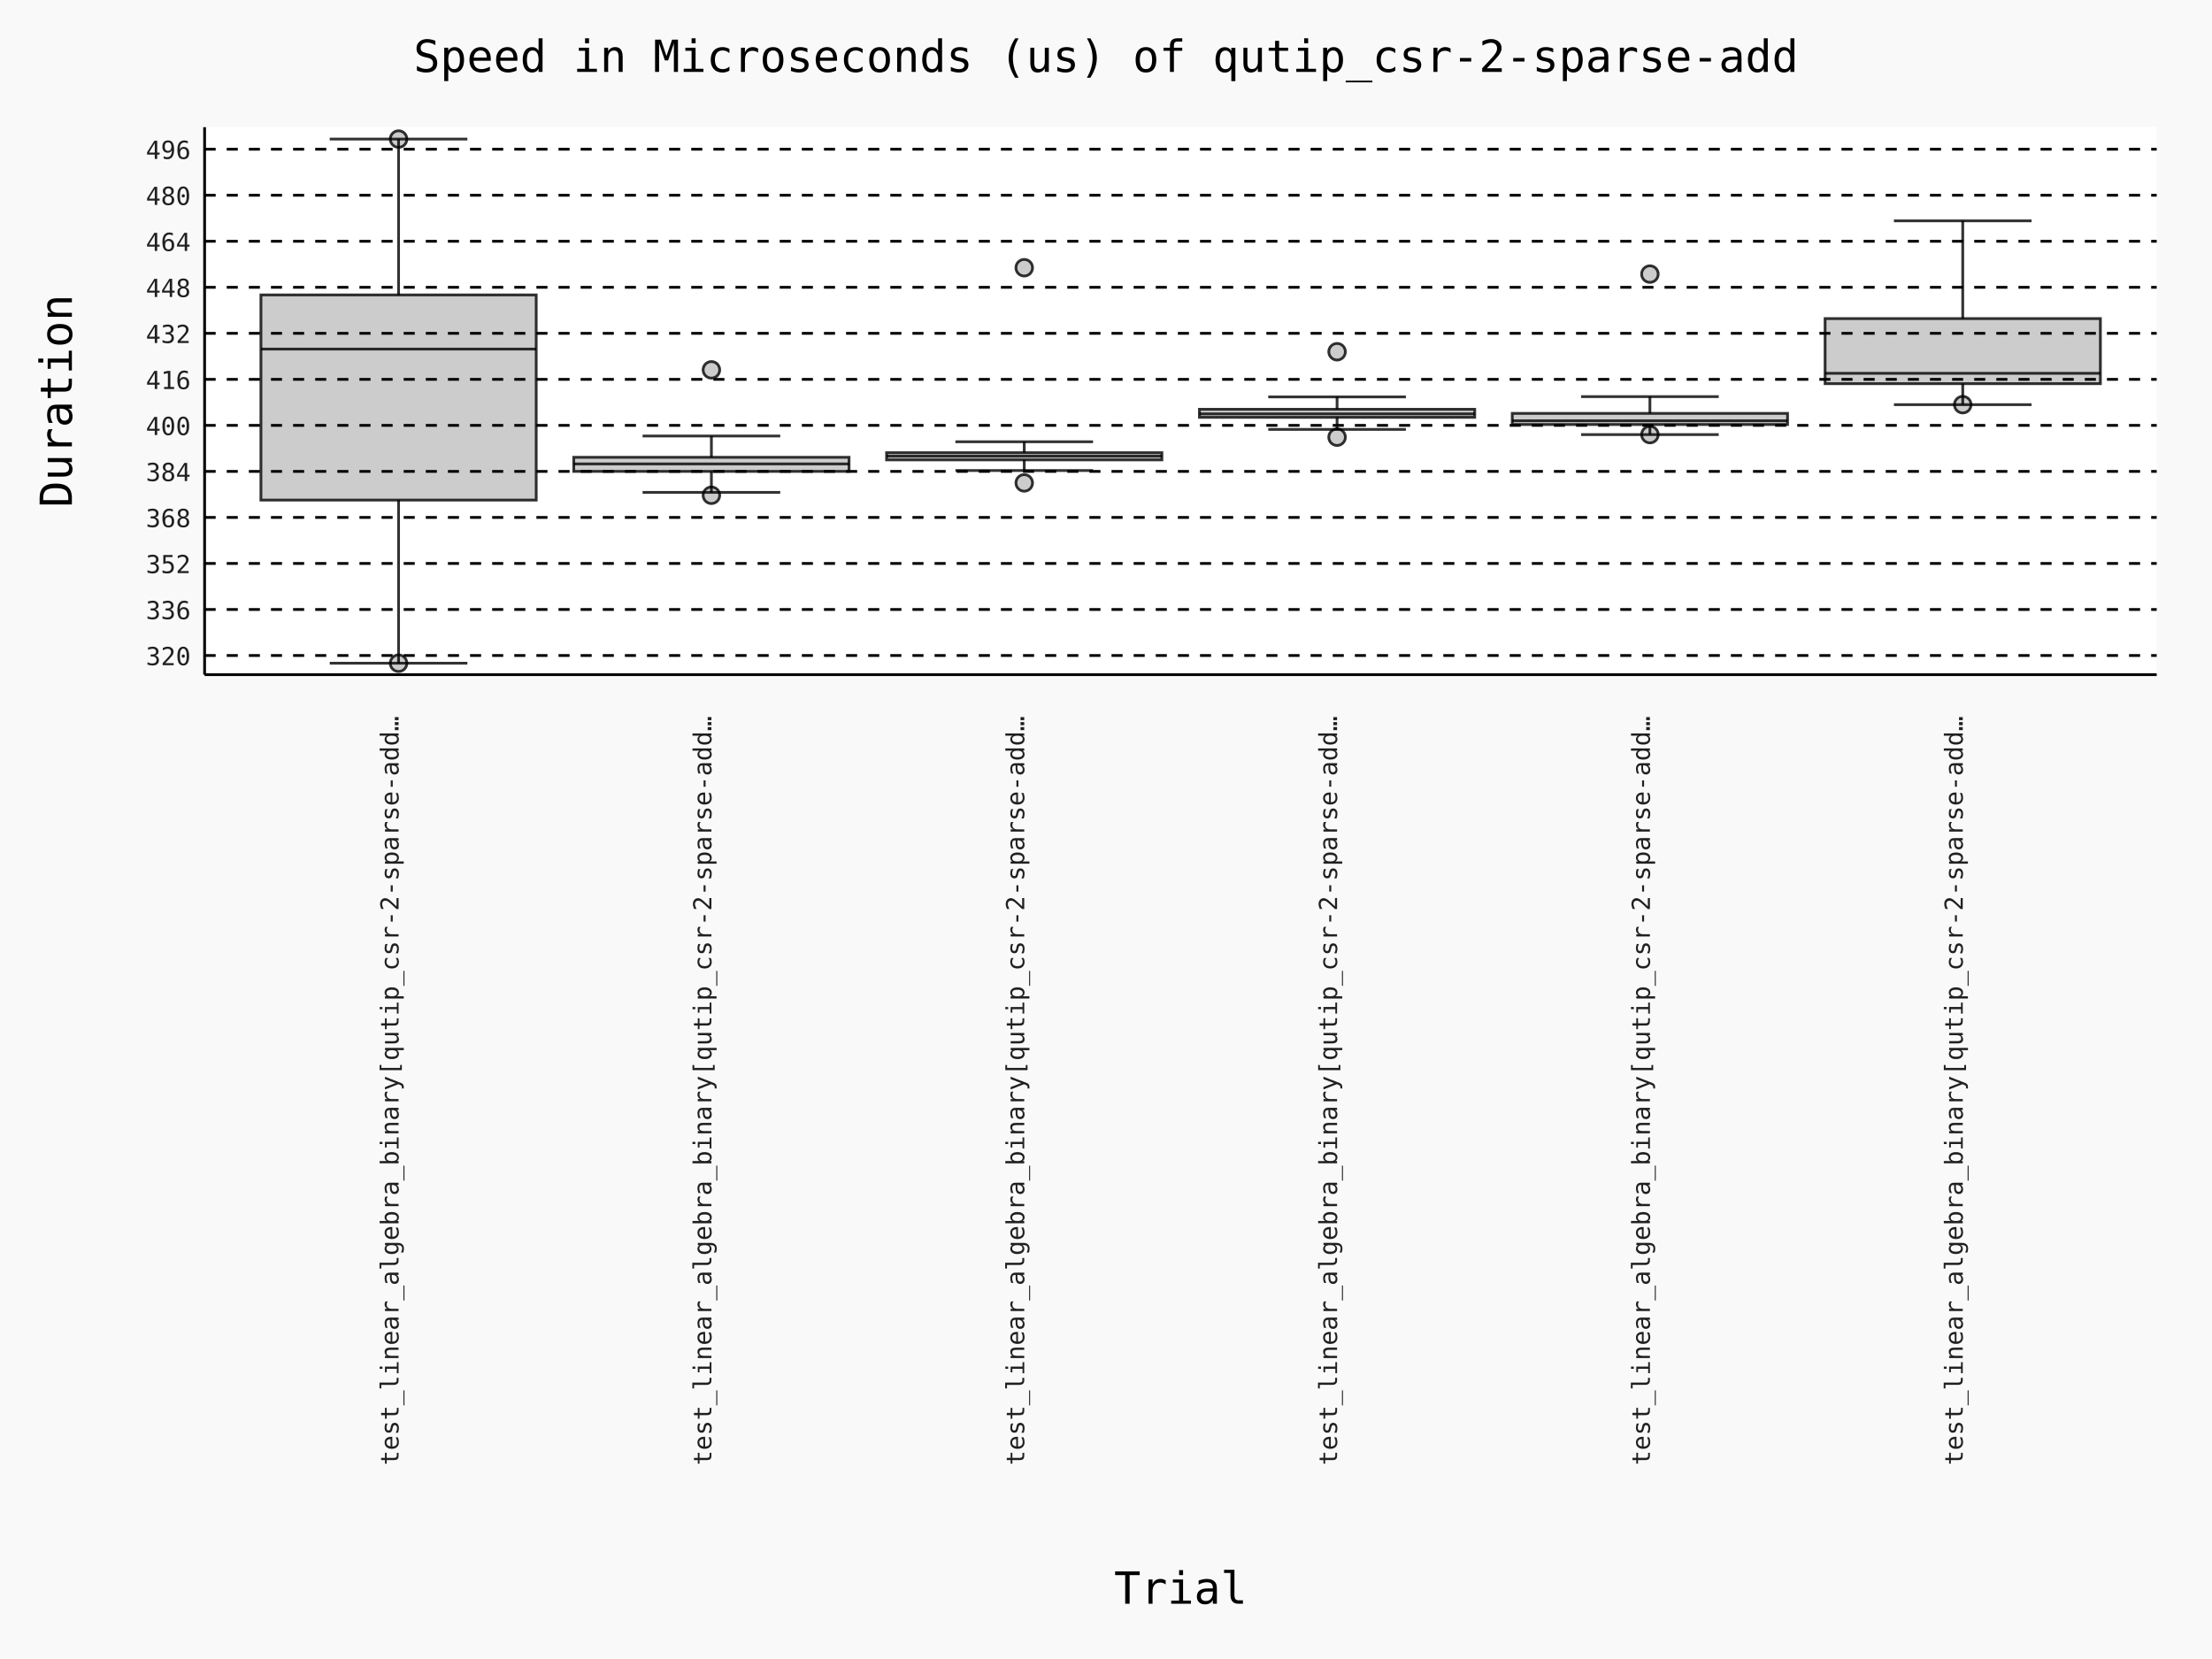
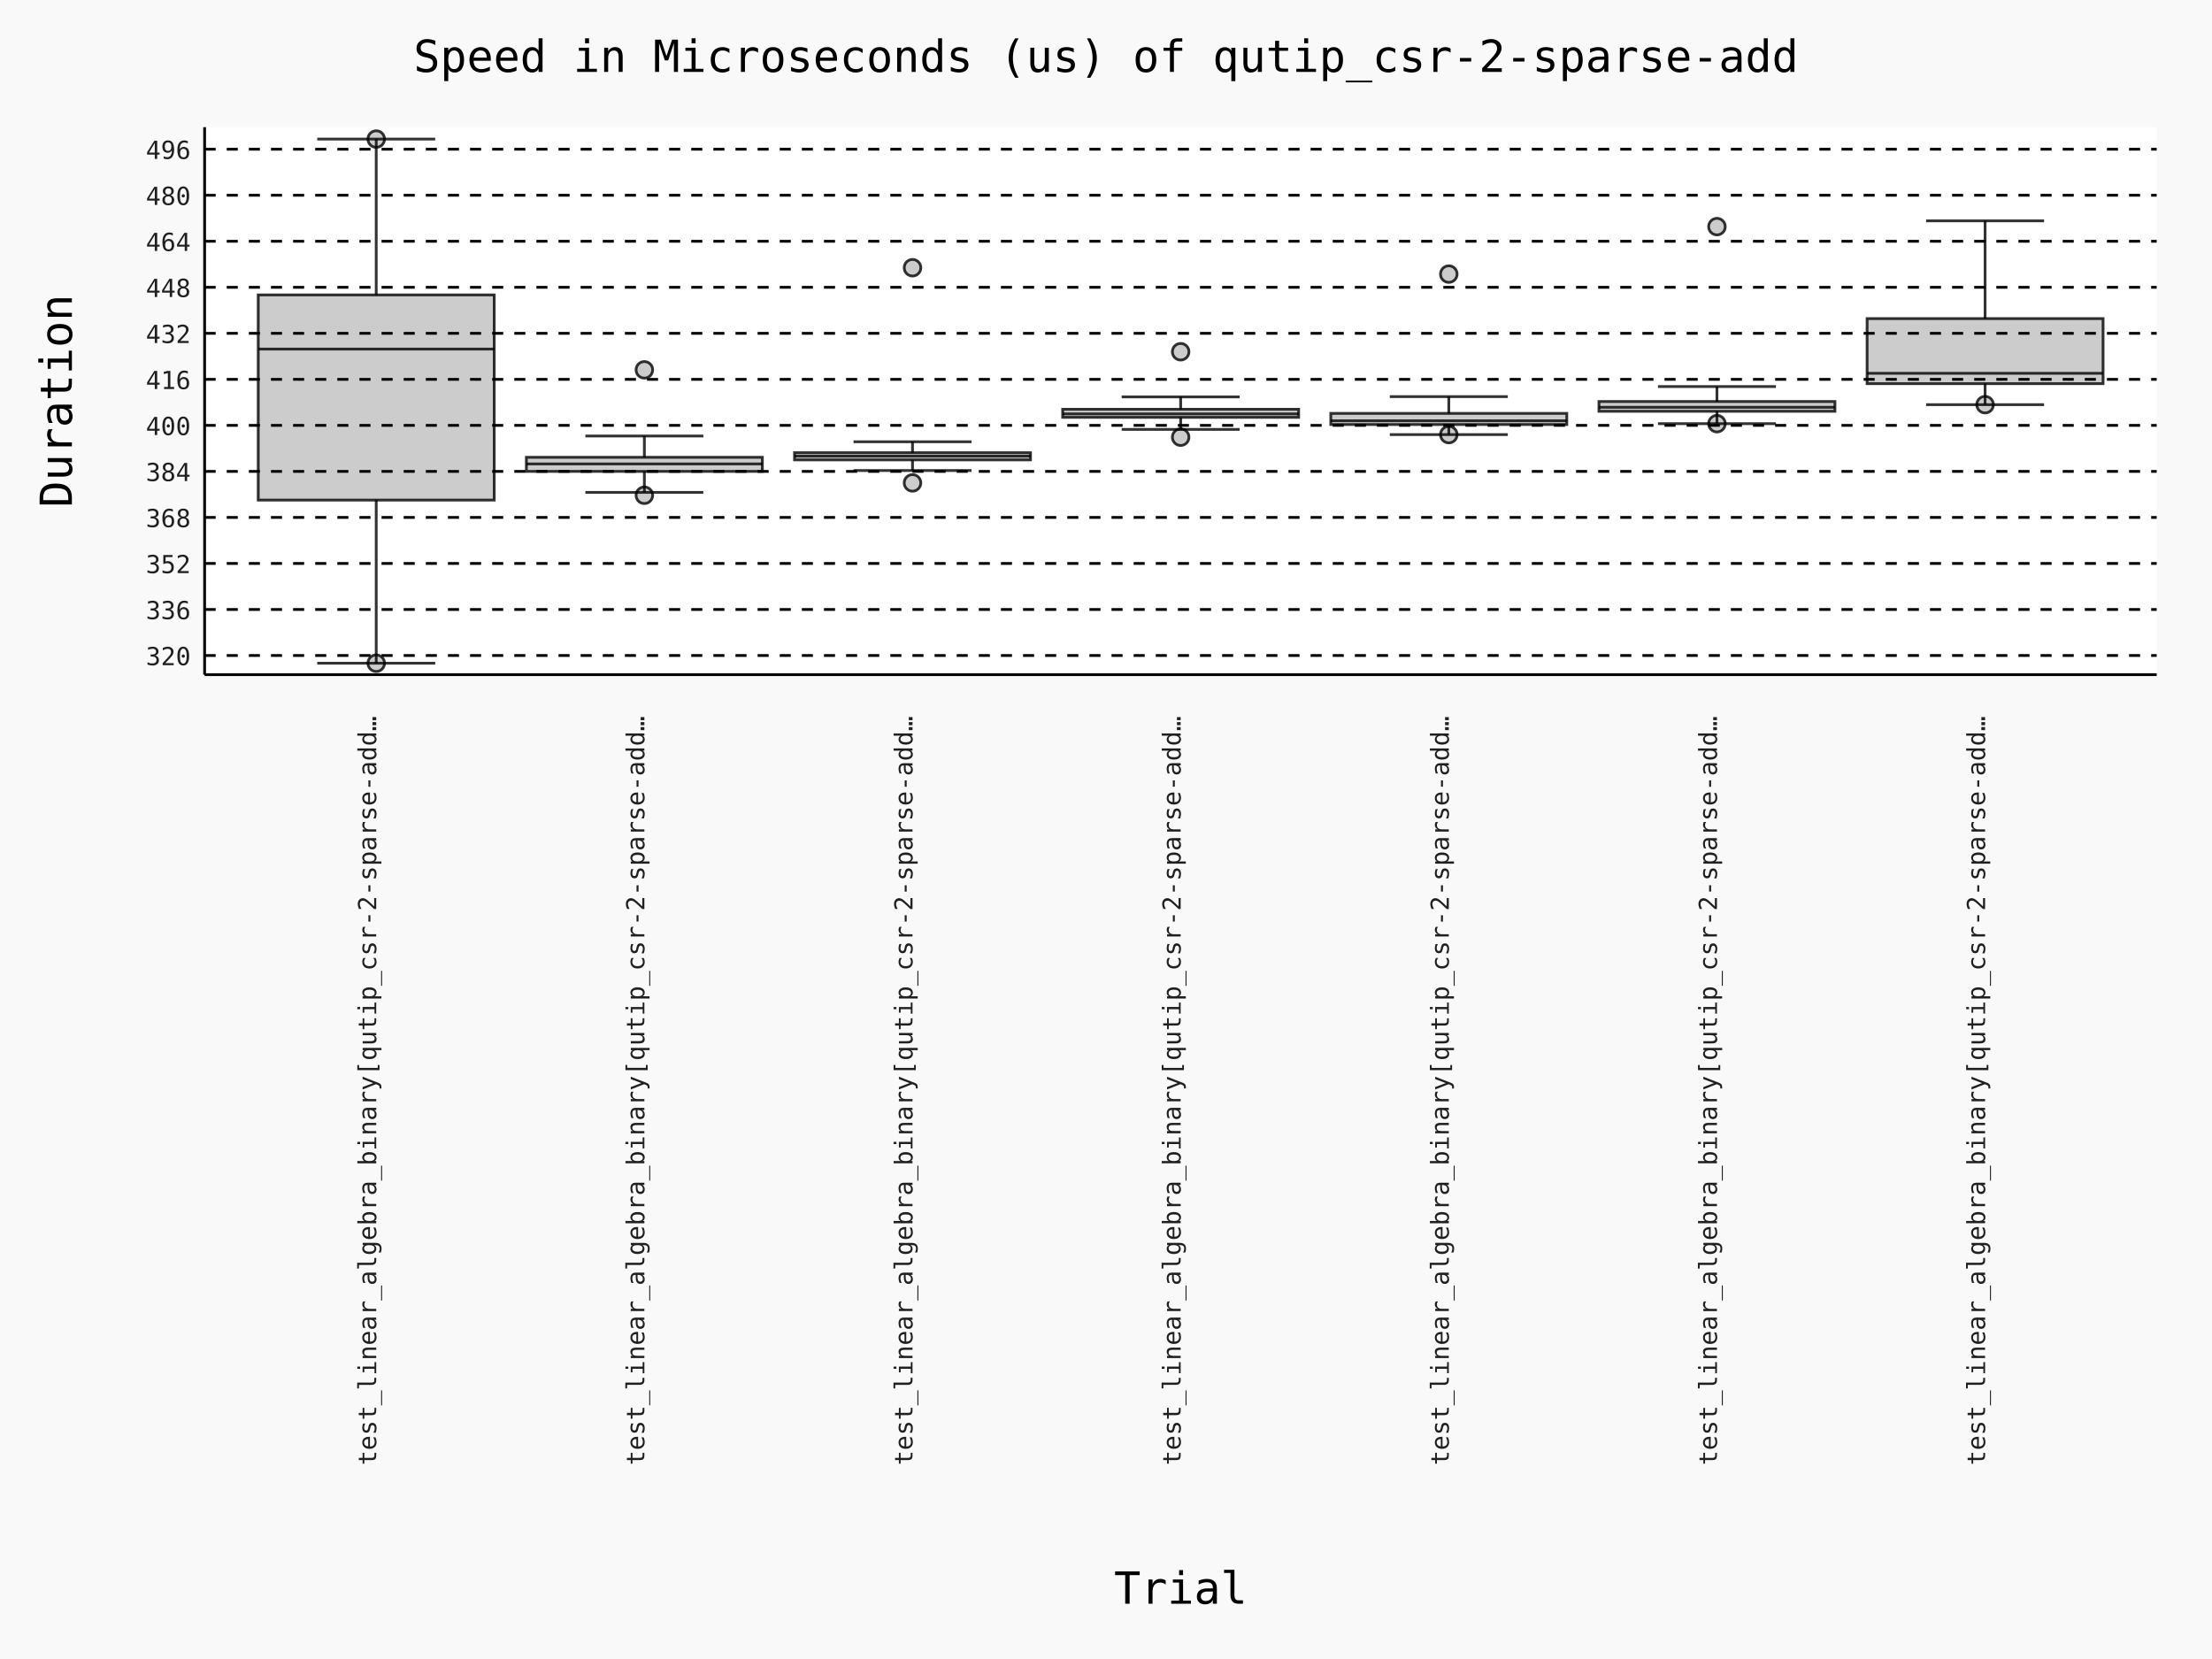
- <svg xmlns="http://www.w3.org/2000/svg" id="chart-00fe6250-9cb5-487b-a63d-91e475951031" class="pygal-chart" viewBox="0 0 800 600">
+ <svg xmlns="http://www.w3.org/2000/svg" id="chart-17a0ed9b-cd83-4615-99a0-59ae14c1810d" class="pygal-chart" viewBox="0 0 800 600">
  <defs>
-     <style type="text/css">#chart-00fe6250-9cb5-487b-a63d-91e475951031{-webkit-user-select:none;-webkit-font-smoothing:antialiased;font-family:Consolas,"Deja Vu Sans Mono","Bitstream Vera Sans Mono","Courier New",monospace}#chart-00fe6250-9cb5-487b-a63d-91e475951031 .title{font-family:Consolas,"Deja Vu Sans Mono","Bitstream Vera Sans Mono","Courier New",monospace;font-size:16px}#chart-00fe6250-9cb5-487b-a63d-91e475951031 .legends .legend text{font-family:Consolas,"Deja Vu Sans Mono","Bitstream Vera Sans Mono","Courier New",monospace;font-size:14px}#chart-00fe6250-9cb5-487b-a63d-91e475951031 .axis text{font-family:Consolas,"Deja Vu Sans Mono","Bitstream Vera Sans Mono","Courier New",monospace;font-size:10px}#chart-00fe6250-9cb5-487b-a63d-91e475951031 .axis text.major{font-family:Consolas,"Deja Vu Sans Mono","Bitstream Vera Sans Mono","Courier New",monospace;font-size:10px}#chart-00fe6250-9cb5-487b-a63d-91e475951031 .text-overlay text.value{font-family:Consolas,"Deja Vu Sans Mono","Bitstream Vera Sans Mono","Courier New",monospace;font-size:16px}#chart-00fe6250-9cb5-487b-a63d-91e475951031 .text-overlay text.label{font-family:Consolas,"Deja Vu Sans Mono","Bitstream Vera Sans Mono","Courier New",monospace;font-size:10px}#chart-00fe6250-9cb5-487b-a63d-91e475951031 .tooltip{font-family:Consolas,"Deja Vu Sans Mono","Bitstream Vera Sans Mono","Courier New",monospace;font-size:14px}#chart-00fe6250-9cb5-487b-a63d-91e475951031 text.no_data{font-family:Consolas,"Deja Vu Sans Mono","Bitstream Vera Sans Mono","Courier New",monospace;font-size:64px}
- #chart-00fe6250-9cb5-487b-a63d-91e475951031{background-color:rgba(249,249,249,1)}#chart-00fe6250-9cb5-487b-a63d-91e475951031 path,#chart-00fe6250-9cb5-487b-a63d-91e475951031 line,#chart-00fe6250-9cb5-487b-a63d-91e475951031 rect,#chart-00fe6250-9cb5-487b-a63d-91e475951031 circle{-webkit-transition:150ms;-moz-transition:150ms;transition:150ms}#chart-00fe6250-9cb5-487b-a63d-91e475951031 .graph &gt; .background{fill:rgba(249,249,249,1)}#chart-00fe6250-9cb5-487b-a63d-91e475951031 .plot &gt; .background{fill:rgba(255,255,255,1)}#chart-00fe6250-9cb5-487b-a63d-91e475951031 .graph{fill:rgba(0,0,0,.87)}#chart-00fe6250-9cb5-487b-a63d-91e475951031 text.no_data{fill:rgba(0,0,0,1)}#chart-00fe6250-9cb5-487b-a63d-91e475951031 .title{fill:rgba(0,0,0,1)}#chart-00fe6250-9cb5-487b-a63d-91e475951031 .legends .legend text{fill:rgba(0,0,0,.87)}#chart-00fe6250-9cb5-487b-a63d-91e475951031 .legends .legend:hover text{fill:rgba(0,0,0,1)}#chart-00fe6250-9cb5-487b-a63d-91e475951031 .axis .line{stroke:rgba(0,0,0,1)}#chart-00fe6250-9cb5-487b-a63d-91e475951031 .axis .guide.line{stroke:rgba(0,0,0,.54)}#chart-00fe6250-9cb5-487b-a63d-91e475951031 .axis .major.line{stroke:rgba(0,0,0,.87)}#chart-00fe6250-9cb5-487b-a63d-91e475951031 .axis text.major{fill:rgba(0,0,0,1)}#chart-00fe6250-9cb5-487b-a63d-91e475951031 .axis.y .guides:hover .guide.line,#chart-00fe6250-9cb5-487b-a63d-91e475951031 .line-graph .axis.x .guides:hover .guide.line,#chart-00fe6250-9cb5-487b-a63d-91e475951031 .stackedline-graph .axis.x .guides:hover .guide.line,#chart-00fe6250-9cb5-487b-a63d-91e475951031 .xy-graph .axis.x .guides:hover .guide.line{stroke:rgba(0,0,0,1)}#chart-00fe6250-9cb5-487b-a63d-91e475951031 .axis .guides:hover text{fill:rgba(0,0,0,1)}#chart-00fe6250-9cb5-487b-a63d-91e475951031 .reactive{fill-opacity:.7;stroke-opacity:.8;stroke-width:1}#chart-00fe6250-9cb5-487b-a63d-91e475951031 .ci{stroke:rgba(0,0,0,.87)}#chart-00fe6250-9cb5-487b-a63d-91e475951031 .reactive.active,#chart-00fe6250-9cb5-487b-a63d-91e475951031 .active .reactive{fill-opacity:.8;stroke-opacity:.9;stroke-width:4}#chart-00fe6250-9cb5-487b-a63d-91e475951031 .ci .reactive.active{stroke-width:1.5}#chart-00fe6250-9cb5-487b-a63d-91e475951031 .series text{fill:rgba(0,0,0,1)}#chart-00fe6250-9cb5-487b-a63d-91e475951031 .tooltip rect{fill:rgba(255,255,255,1);stroke:rgba(0,0,0,1);-webkit-transition:opacity 150ms;-moz-transition:opacity 150ms;transition:opacity 150ms}#chart-00fe6250-9cb5-487b-a63d-91e475951031 .tooltip .label{fill:rgba(0,0,0,.87)}#chart-00fe6250-9cb5-487b-a63d-91e475951031 .tooltip .label{fill:rgba(0,0,0,.87)}#chart-00fe6250-9cb5-487b-a63d-91e475951031 .tooltip .legend{font-size:.8em;fill:rgba(0,0,0,.54)}#chart-00fe6250-9cb5-487b-a63d-91e475951031 .tooltip .x_label{font-size:.6em;fill:rgba(0,0,0,1)}#chart-00fe6250-9cb5-487b-a63d-91e475951031 .tooltip .xlink{font-size:.5em;text-decoration:underline}#chart-00fe6250-9cb5-487b-a63d-91e475951031 .tooltip .value{font-size:1.5em}#chart-00fe6250-9cb5-487b-a63d-91e475951031 .bound{font-size:.5em}#chart-00fe6250-9cb5-487b-a63d-91e475951031 .max-value{font-size:.75em;fill:rgba(0,0,0,.54)}#chart-00fe6250-9cb5-487b-a63d-91e475951031 .map-element{fill:rgba(255,255,255,1);stroke:rgba(0,0,0,.54) !important}#chart-00fe6250-9cb5-487b-a63d-91e475951031 .map-element .reactive{fill-opacity:inherit;stroke-opacity:inherit}#chart-00fe6250-9cb5-487b-a63d-91e475951031 .color-0,#chart-00fe6250-9cb5-487b-a63d-91e475951031 .color-0 a:visited{stroke:#000000;fill:#000000}#chart-00fe6250-9cb5-487b-a63d-91e475951031 .color-1,#chart-00fe6250-9cb5-487b-a63d-91e475951031 .color-1 a:visited{stroke:#000000;fill:#000000}#chart-00fe6250-9cb5-487b-a63d-91e475951031 .color-2,#chart-00fe6250-9cb5-487b-a63d-91e475951031 .color-2 a:visited{stroke:#000000;fill:#000000}#chart-00fe6250-9cb5-487b-a63d-91e475951031 .color-3,#chart-00fe6250-9cb5-487b-a63d-91e475951031 .color-3 a:visited{stroke:#000000;fill:#000000}#chart-00fe6250-9cb5-487b-a63d-91e475951031 .color-4,#chart-00fe6250-9cb5-487b-a63d-91e475951031 .color-4 a:visited{stroke:#000000;fill:#000000}#chart-00fe6250-9cb5-487b-a63d-91e475951031 .color-5,#chart-00fe6250-9cb5-487b-a63d-91e475951031 .color-5 a:visited{stroke:#000000;fill:#000000}#chart-00fe6250-9cb5-487b-a63d-91e475951031 .text-overlay .color-0 text{fill:white}#chart-00fe6250-9cb5-487b-a63d-91e475951031 .text-overlay .color-1 text{fill:white}#chart-00fe6250-9cb5-487b-a63d-91e475951031 .text-overlay .color-2 text{fill:white}#chart-00fe6250-9cb5-487b-a63d-91e475951031 .text-overlay .color-3 text{fill:white}#chart-00fe6250-9cb5-487b-a63d-91e475951031 .text-overlay .color-4 text{fill:white}#chart-00fe6250-9cb5-487b-a63d-91e475951031 .text-overlay .color-5 text{fill:white}
- #chart-00fe6250-9cb5-487b-a63d-91e475951031 text.no_data{text-anchor:middle}#chart-00fe6250-9cb5-487b-a63d-91e475951031 .guide.line{fill:none}#chart-00fe6250-9cb5-487b-a63d-91e475951031 .centered{text-anchor:middle}#chart-00fe6250-9cb5-487b-a63d-91e475951031 .title{text-anchor:middle}#chart-00fe6250-9cb5-487b-a63d-91e475951031 .legends .legend text{fill-opacity:1}#chart-00fe6250-9cb5-487b-a63d-91e475951031 .axis.x text{text-anchor:middle}#chart-00fe6250-9cb5-487b-a63d-91e475951031 .axis.x:not(.web) text[transform]{text-anchor:start}#chart-00fe6250-9cb5-487b-a63d-91e475951031 .axis.x:not(.web) text[transform].backwards{text-anchor:end}#chart-00fe6250-9cb5-487b-a63d-91e475951031 .axis.y text{text-anchor:end}#chart-00fe6250-9cb5-487b-a63d-91e475951031 .axis.y text[transform].backwards{text-anchor:start}#chart-00fe6250-9cb5-487b-a63d-91e475951031 .axis.y2 text{text-anchor:start}#chart-00fe6250-9cb5-487b-a63d-91e475951031 .axis.y2 text[transform].backwards{text-anchor:end}#chart-00fe6250-9cb5-487b-a63d-91e475951031 .axis .guide.line{stroke-dasharray:4,4;stroke:black}#chart-00fe6250-9cb5-487b-a63d-91e475951031 .axis .major.guide.line{stroke-dasharray:6,6;stroke:black}#chart-00fe6250-9cb5-487b-a63d-91e475951031 .horizontal .axis.y .guide.line,#chart-00fe6250-9cb5-487b-a63d-91e475951031 .horizontal .axis.y2 .guide.line,#chart-00fe6250-9cb5-487b-a63d-91e475951031 .vertical .axis.x .guide.line{opacity:0}#chart-00fe6250-9cb5-487b-a63d-91e475951031 .horizontal .axis.always_show .guide.line,#chart-00fe6250-9cb5-487b-a63d-91e475951031 .vertical .axis.always_show .guide.line{opacity:1 !important}#chart-00fe6250-9cb5-487b-a63d-91e475951031 .axis.y .guides:hover .guide.line,#chart-00fe6250-9cb5-487b-a63d-91e475951031 .axis.y2 .guides:hover .guide.line,#chart-00fe6250-9cb5-487b-a63d-91e475951031 .axis.x .guides:hover .guide.line{opacity:1}#chart-00fe6250-9cb5-487b-a63d-91e475951031 .axis .guides:hover text{opacity:1}#chart-00fe6250-9cb5-487b-a63d-91e475951031 .nofill{fill:none}#chart-00fe6250-9cb5-487b-a63d-91e475951031 .subtle-fill{fill-opacity:.2}#chart-00fe6250-9cb5-487b-a63d-91e475951031 .dot{stroke-width:1px;fill-opacity:1;stroke-opacity:1}#chart-00fe6250-9cb5-487b-a63d-91e475951031 .dot.active{stroke-width:5px}#chart-00fe6250-9cb5-487b-a63d-91e475951031 .dot.negative{fill:transparent}#chart-00fe6250-9cb5-487b-a63d-91e475951031 text,#chart-00fe6250-9cb5-487b-a63d-91e475951031 tspan{stroke:none !important}#chart-00fe6250-9cb5-487b-a63d-91e475951031 .series text.active{opacity:1}#chart-00fe6250-9cb5-487b-a63d-91e475951031 .tooltip rect{fill-opacity:.95;stroke-width:.5}#chart-00fe6250-9cb5-487b-a63d-91e475951031 .tooltip text{fill-opacity:1}#chart-00fe6250-9cb5-487b-a63d-91e475951031 .showable{visibility:hidden}#chart-00fe6250-9cb5-487b-a63d-91e475951031 .showable.shown{visibility:visible}#chart-00fe6250-9cb5-487b-a63d-91e475951031 .gauge-background{fill:rgba(229,229,229,1);stroke:none}#chart-00fe6250-9cb5-487b-a63d-91e475951031 .bg-lines{stroke:rgba(249,249,249,1);stroke-width:2px}
+     <style type="text/css">#chart-17a0ed9b-cd83-4615-99a0-59ae14c1810d{-webkit-user-select:none;-webkit-font-smoothing:antialiased;font-family:Consolas,"Deja Vu Sans Mono","Bitstream Vera Sans Mono","Courier New",monospace}#chart-17a0ed9b-cd83-4615-99a0-59ae14c1810d .title{font-family:Consolas,"Deja Vu Sans Mono","Bitstream Vera Sans Mono","Courier New",monospace;font-size:16px}#chart-17a0ed9b-cd83-4615-99a0-59ae14c1810d .legends .legend text{font-family:Consolas,"Deja Vu Sans Mono","Bitstream Vera Sans Mono","Courier New",monospace;font-size:14px}#chart-17a0ed9b-cd83-4615-99a0-59ae14c1810d .axis text{font-family:Consolas,"Deja Vu Sans Mono","Bitstream Vera Sans Mono","Courier New",monospace;font-size:10px}#chart-17a0ed9b-cd83-4615-99a0-59ae14c1810d .axis text.major{font-family:Consolas,"Deja Vu Sans Mono","Bitstream Vera Sans Mono","Courier New",monospace;font-size:10px}#chart-17a0ed9b-cd83-4615-99a0-59ae14c1810d .text-overlay text.value{font-family:Consolas,"Deja Vu Sans Mono","Bitstream Vera Sans Mono","Courier New",monospace;font-size:16px}#chart-17a0ed9b-cd83-4615-99a0-59ae14c1810d .text-overlay text.label{font-family:Consolas,"Deja Vu Sans Mono","Bitstream Vera Sans Mono","Courier New",monospace;font-size:10px}#chart-17a0ed9b-cd83-4615-99a0-59ae14c1810d .tooltip{font-family:Consolas,"Deja Vu Sans Mono","Bitstream Vera Sans Mono","Courier New",monospace;font-size:14px}#chart-17a0ed9b-cd83-4615-99a0-59ae14c1810d text.no_data{font-family:Consolas,"Deja Vu Sans Mono","Bitstream Vera Sans Mono","Courier New",monospace;font-size:64px}
+ #chart-17a0ed9b-cd83-4615-99a0-59ae14c1810d{background-color:rgba(249,249,249,1)}#chart-17a0ed9b-cd83-4615-99a0-59ae14c1810d path,#chart-17a0ed9b-cd83-4615-99a0-59ae14c1810d line,#chart-17a0ed9b-cd83-4615-99a0-59ae14c1810d rect,#chart-17a0ed9b-cd83-4615-99a0-59ae14c1810d circle{-webkit-transition:150ms;-moz-transition:150ms;transition:150ms}#chart-17a0ed9b-cd83-4615-99a0-59ae14c1810d .graph &gt; .background{fill:rgba(249,249,249,1)}#chart-17a0ed9b-cd83-4615-99a0-59ae14c1810d .plot &gt; .background{fill:rgba(255,255,255,1)}#chart-17a0ed9b-cd83-4615-99a0-59ae14c1810d .graph{fill:rgba(0,0,0,.87)}#chart-17a0ed9b-cd83-4615-99a0-59ae14c1810d text.no_data{fill:rgba(0,0,0,1)}#chart-17a0ed9b-cd83-4615-99a0-59ae14c1810d .title{fill:rgba(0,0,0,1)}#chart-17a0ed9b-cd83-4615-99a0-59ae14c1810d .legends .legend text{fill:rgba(0,0,0,.87)}#chart-17a0ed9b-cd83-4615-99a0-59ae14c1810d .legends .legend:hover text{fill:rgba(0,0,0,1)}#chart-17a0ed9b-cd83-4615-99a0-59ae14c1810d .axis .line{stroke:rgba(0,0,0,1)}#chart-17a0ed9b-cd83-4615-99a0-59ae14c1810d .axis .guide.line{stroke:rgba(0,0,0,.54)}#chart-17a0ed9b-cd83-4615-99a0-59ae14c1810d .axis .major.line{stroke:rgba(0,0,0,.87)}#chart-17a0ed9b-cd83-4615-99a0-59ae14c1810d .axis text.major{fill:rgba(0,0,0,1)}#chart-17a0ed9b-cd83-4615-99a0-59ae14c1810d .axis.y .guides:hover .guide.line,#chart-17a0ed9b-cd83-4615-99a0-59ae14c1810d .line-graph .axis.x .guides:hover .guide.line,#chart-17a0ed9b-cd83-4615-99a0-59ae14c1810d .stackedline-graph .axis.x .guides:hover .guide.line,#chart-17a0ed9b-cd83-4615-99a0-59ae14c1810d .xy-graph .axis.x .guides:hover .guide.line{stroke:rgba(0,0,0,1)}#chart-17a0ed9b-cd83-4615-99a0-59ae14c1810d .axis .guides:hover text{fill:rgba(0,0,0,1)}#chart-17a0ed9b-cd83-4615-99a0-59ae14c1810d .reactive{fill-opacity:.7;stroke-opacity:.8;stroke-width:1}#chart-17a0ed9b-cd83-4615-99a0-59ae14c1810d .ci{stroke:rgba(0,0,0,.87)}#chart-17a0ed9b-cd83-4615-99a0-59ae14c1810d .reactive.active,#chart-17a0ed9b-cd83-4615-99a0-59ae14c1810d .active .reactive{fill-opacity:.8;stroke-opacity:.9;stroke-width:4}#chart-17a0ed9b-cd83-4615-99a0-59ae14c1810d .ci .reactive.active{stroke-width:1.5}#chart-17a0ed9b-cd83-4615-99a0-59ae14c1810d .series text{fill:rgba(0,0,0,1)}#chart-17a0ed9b-cd83-4615-99a0-59ae14c1810d .tooltip rect{fill:rgba(255,255,255,1);stroke:rgba(0,0,0,1);-webkit-transition:opacity 150ms;-moz-transition:opacity 150ms;transition:opacity 150ms}#chart-17a0ed9b-cd83-4615-99a0-59ae14c1810d .tooltip .label{fill:rgba(0,0,0,.87)}#chart-17a0ed9b-cd83-4615-99a0-59ae14c1810d .tooltip .label{fill:rgba(0,0,0,.87)}#chart-17a0ed9b-cd83-4615-99a0-59ae14c1810d .tooltip .legend{font-size:.8em;fill:rgba(0,0,0,.54)}#chart-17a0ed9b-cd83-4615-99a0-59ae14c1810d .tooltip .x_label{font-size:.6em;fill:rgba(0,0,0,1)}#chart-17a0ed9b-cd83-4615-99a0-59ae14c1810d .tooltip .xlink{font-size:.5em;text-decoration:underline}#chart-17a0ed9b-cd83-4615-99a0-59ae14c1810d .tooltip .value{font-size:1.5em}#chart-17a0ed9b-cd83-4615-99a0-59ae14c1810d .bound{font-size:.5em}#chart-17a0ed9b-cd83-4615-99a0-59ae14c1810d .max-value{font-size:.75em;fill:rgba(0,0,0,.54)}#chart-17a0ed9b-cd83-4615-99a0-59ae14c1810d .map-element{fill:rgba(255,255,255,1);stroke:rgba(0,0,0,.54) !important}#chart-17a0ed9b-cd83-4615-99a0-59ae14c1810d .map-element .reactive{fill-opacity:inherit;stroke-opacity:inherit}#chart-17a0ed9b-cd83-4615-99a0-59ae14c1810d .color-0,#chart-17a0ed9b-cd83-4615-99a0-59ae14c1810d .color-0 a:visited{stroke:#000000;fill:#000000}#chart-17a0ed9b-cd83-4615-99a0-59ae14c1810d .color-1,#chart-17a0ed9b-cd83-4615-99a0-59ae14c1810d .color-1 a:visited{stroke:#000000;fill:#000000}#chart-17a0ed9b-cd83-4615-99a0-59ae14c1810d .color-2,#chart-17a0ed9b-cd83-4615-99a0-59ae14c1810d .color-2 a:visited{stroke:#000000;fill:#000000}#chart-17a0ed9b-cd83-4615-99a0-59ae14c1810d .color-3,#chart-17a0ed9b-cd83-4615-99a0-59ae14c1810d .color-3 a:visited{stroke:#000000;fill:#000000}#chart-17a0ed9b-cd83-4615-99a0-59ae14c1810d .color-4,#chart-17a0ed9b-cd83-4615-99a0-59ae14c1810d .color-4 a:visited{stroke:#000000;fill:#000000}#chart-17a0ed9b-cd83-4615-99a0-59ae14c1810d .color-5,#chart-17a0ed9b-cd83-4615-99a0-59ae14c1810d .color-5 a:visited{stroke:#000000;fill:#000000}#chart-17a0ed9b-cd83-4615-99a0-59ae14c1810d .color-6,#chart-17a0ed9b-cd83-4615-99a0-59ae14c1810d .color-6 a:visited{stroke:#000000;fill:#000000}#chart-17a0ed9b-cd83-4615-99a0-59ae14c1810d .text-overlay .color-0 text{fill:white}#chart-17a0ed9b-cd83-4615-99a0-59ae14c1810d .text-overlay .color-1 text{fill:white}#chart-17a0ed9b-cd83-4615-99a0-59ae14c1810d .text-overlay .color-2 text{fill:white}#chart-17a0ed9b-cd83-4615-99a0-59ae14c1810d .text-overlay .color-3 text{fill:white}#chart-17a0ed9b-cd83-4615-99a0-59ae14c1810d .text-overlay .color-4 text{fill:white}#chart-17a0ed9b-cd83-4615-99a0-59ae14c1810d .text-overlay .color-5 text{fill:white}#chart-17a0ed9b-cd83-4615-99a0-59ae14c1810d .text-overlay .color-6 text{fill:white}
+ #chart-17a0ed9b-cd83-4615-99a0-59ae14c1810d text.no_data{text-anchor:middle}#chart-17a0ed9b-cd83-4615-99a0-59ae14c1810d .guide.line{fill:none}#chart-17a0ed9b-cd83-4615-99a0-59ae14c1810d .centered{text-anchor:middle}#chart-17a0ed9b-cd83-4615-99a0-59ae14c1810d .title{text-anchor:middle}#chart-17a0ed9b-cd83-4615-99a0-59ae14c1810d .legends .legend text{fill-opacity:1}#chart-17a0ed9b-cd83-4615-99a0-59ae14c1810d .axis.x text{text-anchor:middle}#chart-17a0ed9b-cd83-4615-99a0-59ae14c1810d .axis.x:not(.web) text[transform]{text-anchor:start}#chart-17a0ed9b-cd83-4615-99a0-59ae14c1810d .axis.x:not(.web) text[transform].backwards{text-anchor:end}#chart-17a0ed9b-cd83-4615-99a0-59ae14c1810d .axis.y text{text-anchor:end}#chart-17a0ed9b-cd83-4615-99a0-59ae14c1810d .axis.y text[transform].backwards{text-anchor:start}#chart-17a0ed9b-cd83-4615-99a0-59ae14c1810d .axis.y2 text{text-anchor:start}#chart-17a0ed9b-cd83-4615-99a0-59ae14c1810d .axis.y2 text[transform].backwards{text-anchor:end}#chart-17a0ed9b-cd83-4615-99a0-59ae14c1810d .axis .guide.line{stroke-dasharray:4,4;stroke:black}#chart-17a0ed9b-cd83-4615-99a0-59ae14c1810d .axis .major.guide.line{stroke-dasharray:6,6;stroke:black}#chart-17a0ed9b-cd83-4615-99a0-59ae14c1810d .horizontal .axis.y .guide.line,#chart-17a0ed9b-cd83-4615-99a0-59ae14c1810d .horizontal .axis.y2 .guide.line,#chart-17a0ed9b-cd83-4615-99a0-59ae14c1810d .vertical .axis.x .guide.line{opacity:0}#chart-17a0ed9b-cd83-4615-99a0-59ae14c1810d .horizontal .axis.always_show .guide.line,#chart-17a0ed9b-cd83-4615-99a0-59ae14c1810d .vertical .axis.always_show .guide.line{opacity:1 !important}#chart-17a0ed9b-cd83-4615-99a0-59ae14c1810d .axis.y .guides:hover .guide.line,#chart-17a0ed9b-cd83-4615-99a0-59ae14c1810d .axis.y2 .guides:hover .guide.line,#chart-17a0ed9b-cd83-4615-99a0-59ae14c1810d .axis.x .guides:hover .guide.line{opacity:1}#chart-17a0ed9b-cd83-4615-99a0-59ae14c1810d .axis .guides:hover text{opacity:1}#chart-17a0ed9b-cd83-4615-99a0-59ae14c1810d .nofill{fill:none}#chart-17a0ed9b-cd83-4615-99a0-59ae14c1810d .subtle-fill{fill-opacity:.2}#chart-17a0ed9b-cd83-4615-99a0-59ae14c1810d .dot{stroke-width:1px;fill-opacity:1;stroke-opacity:1}#chart-17a0ed9b-cd83-4615-99a0-59ae14c1810d .dot.active{stroke-width:5px}#chart-17a0ed9b-cd83-4615-99a0-59ae14c1810d .dot.negative{fill:transparent}#chart-17a0ed9b-cd83-4615-99a0-59ae14c1810d text,#chart-17a0ed9b-cd83-4615-99a0-59ae14c1810d tspan{stroke:none !important}#chart-17a0ed9b-cd83-4615-99a0-59ae14c1810d .series text.active{opacity:1}#chart-17a0ed9b-cd83-4615-99a0-59ae14c1810d .tooltip rect{fill-opacity:.95;stroke-width:.5}#chart-17a0ed9b-cd83-4615-99a0-59ae14c1810d .tooltip text{fill-opacity:1}#chart-17a0ed9b-cd83-4615-99a0-59ae14c1810d .showable{visibility:hidden}#chart-17a0ed9b-cd83-4615-99a0-59ae14c1810d .showable.shown{visibility:visible}#chart-17a0ed9b-cd83-4615-99a0-59ae14c1810d .gauge-background{fill:rgba(229,229,229,1);stroke:none}#chart-17a0ed9b-cd83-4615-99a0-59ae14c1810d .bg-lines{stroke:rgba(249,249,249,1);stroke-width:2px}
.tooltip .value{font-size:1em !important}.axis text{font-size:9px !important}</style>
  </defs>
  <g class="graph custombox-graph vertical">
    <rect x="0" y="0" width="800" height="600" class="background" />
    <g transform="translate(74, 46)" class="plot">
      <rect x="0" y="0" width="706.0" height="198.0" class="background" />
      <g class="axis y always_show">
        <path d="M0 198 h706" class="line" />
        <g class="guides">
          <path d="M0 191.071 h706" class="guide line" />
          <text x="-5" y="194.571" class="">320</text>
        </g>
        <g class="guides">
          <path d="M0 174.426 h706" class="guide line" />
          <text x="-5" y="177.926" class="">336</text>
        </g>
        <g class="guides">
          <path d="M0 157.78 h706" class="guide line" />
          <text x="-5" y="161.28" class="">352</text>
        </g>
        <g class="guides">
          <path d="M0 141.134 h706" class="guide line" />
          <text x="-5" y="144.634" class="">368</text>
        </g>
        <g class="guides">
          <path d="M0 124.489 h706" class="guide line" />
          <text x="-5" y="127.989" class="">384</text>
        </g>
        <g class="guides">
          <path d="M0 107.843 h706" class="guide line" />
          <text x="-5" y="111.343" class="">400</text>
        </g>
        <g class="guides">
          <path d="M0 91.197 h706" class="guide line" />
          <text x="-5" y="94.697" class="">416</text>
        </g>
        <g class="guides">
          <path d="M0 74.552 h706" class="guide line" />
          <text x="-5" y="78.052" class="">432</text>
        </g>
        <g class="guides">
          <path d="M0 57.906 h706" class="guide line" />
          <text x="-5" y="61.406" class="">448</text>
        </g>
        <g class="guides">
          <path d="M0 41.26 h706" class="guide line" />
          <text x="-5" y="44.76" class="">464</text>
        </g>
        <g class="guides">
          <path d="M0 24.615 h706" class="guide line" />
          <text x="-5" y="28.115" class="">480</text>
        </g>
        <g class="guides">
          <path d="M0 7.969 h706" class="guide line" />
          <text x="-5" y="11.469" class="">496</text>
        </g>
      </g>
      <g class="axis x">
        <path d="M0 0 v198" class="line" />
        <g class="guides">
-           <path d="M70.147 0 v198" class="guide line" />
-           <text x="70.147" y="213.0" class="backwards" transform="rotate(270 70.14744 213)">test_linear_algebra_binary[qutip_csr-2-sparse-add…</text>
-         </g>
-         <g class="guides">
-           <path d="M183.288 0 v198" class="guide line" />
-           <text x="183.288" y="213.0" class="backwards" transform="rotate(270 183.2885 213)">test_linear_algebra_binary[qutip_csr-2-sparse-add…</text>
-         </g>
-         <g class="guides">
-           <path d="M296.429 0 v198" class="guide line" />
-           <text x="296.429" y="213.0" class="backwards" transform="rotate(270 296.4295 213)">test_linear_algebra_binary[qutip_csr-2-sparse-add…</text>
-         </g>
-         <g class="guides">
-           <path d="M409.571 0 v198" class="guide line" />
-           <text x="409.571" y="213.0" class="backwards" transform="rotate(270 409.5705 213)">test_linear_algebra_binary[qutip_csr-2-sparse-add…</text>
-         </g>
-         <g class="guides">
-           <path d="M522.712 0 v198" class="guide line" />
-           <text x="522.712" y="213.0" class="backwards" transform="rotate(270 522.7115 213)">test_linear_algebra_binary[qutip_csr-2-sparse-add…</text>
-         </g>
-         <g class="guides">
-           <path d="M635.853 0 v198" class="guide line" />
-           <text x="635.853" y="213.0" class="backwards" transform="rotate(270 635.8526 213)">test_linear_algebra_binary[qutip_csr-2-sparse-add…</text>
+           <path d="M62.066 0 v198" class="guide line" />
+           <text x="62.066" y="213.0" class="backwards" transform="rotate(270 62.06593 213)">test_linear_algebra_binary[qutip_csr-2-sparse-add…</text>
+         </g>
+         <g class="guides">
+           <path d="M159.044 0 v198" class="guide line" />
+           <text x="159.044" y="213.0" class="backwards" transform="rotate(270 159.044 213)">test_linear_algebra_binary[qutip_csr-2-sparse-add…</text>
+         </g>
+         <g class="guides">
+           <path d="M256.022 0 v198" class="guide line" />
+           <text x="256.022" y="213.0" class="backwards" transform="rotate(270 256.022 213)">test_linear_algebra_binary[qutip_csr-2-sparse-add…</text>
+         </g>
+         <g class="guides">
+           <path d="M353 0 v198" class="guide line" />
+           <text x="353.0" y="213.0" class="backwards" transform="rotate(270 353 213)">test_linear_algebra_binary[qutip_csr-2-sparse-add…</text>
+         </g>
+         <g class="guides">
+           <path d="M449.978 0 v198" class="guide line" />
+           <text x="449.978" y="213.0" class="backwards" transform="rotate(270 449.978 213)">test_linear_algebra_binary[qutip_csr-2-sparse-add…</text>
+         </g>
+         <g class="guides">
+           <path d="M546.956 0 v198" class="guide line" />
+           <text x="546.956" y="213.0" class="backwards" transform="rotate(270 546.956 213)">test_linear_algebra_binary[qutip_csr-2-sparse-add…</text>
+         </g>
+         <g class="guides">
+           <path d="M643.934 0 v198" class="guide line" />
+           <text x="643.934" y="213.0" class="backwards" transform="rotate(270 643.9341 213)">test_linear_algebra_binary[qutip_csr-2-sparse-add…</text>
        </g>
      </g>
      <g class="series serie-0 color-0">
        <g class="boxes">
          <g class="box">
-             <path stroke-width="3" d="M45.256 193.859 L95.038 193.859" class="reactive tooltip-trigger" />
-             <path stroke-width="3" d="M20.365 80.246 L119.929 80.246" class="reactive tooltip-trigger" />
-             <path stroke-width="3" d="M45.256 4.295 L95.038 4.295" class="reactive tooltip-trigger" />
-             <path stroke-width="2" d="M70.147 193.859 L70.147 134.868" class="reactive tooltip-trigger" />
-             <path stroke-width="2" d="M70.147 4.295 L70.147 60.66" class="reactive tooltip-trigger" />
-             <rect x="20.365" y="60.66" height="74.208" width="99.564" class="subtle-fill reactive tooltip-trigger" />
-             <circle cx="70.147" cy="193.859" r="3" class="subtle-fill reactive tooltip-trigger" />
-             <circle cx="70.147" cy="4.295" r="3" class="subtle-fill reactive tooltip-trigger" />
+             <path stroke-width="3" d="M40.731 193.859 L83.401 193.859" class="reactive tooltip-trigger" />
+             <path stroke-width="3" d="M19.396 80.246 L104.736 80.246" class="reactive tooltip-trigger" />
+             <path stroke-width="3" d="M40.731 4.295 L83.401 4.295" class="reactive tooltip-trigger" />
+             <path stroke-width="2" d="M62.066 193.859 L62.066 134.868" class="reactive tooltip-trigger" />
+             <path stroke-width="2" d="M62.066 4.295 L62.066 60.66" class="reactive tooltip-trigger" />
+             <rect x="19.396" y="60.66" height="74.208" width="85.341" class="subtle-fill reactive tooltip-trigger" />
+             <circle cx="62.066" cy="193.859" r="3" class="subtle-fill reactive tooltip-trigger" />
+             <circle cx="62.066" cy="4.295" r="3" class="subtle-fill reactive tooltip-trigger" />
          </g>
        </g>
      </g>
      <g class="series serie-1 color-1">
        <g class="boxes">
          <g class="box">
-             <path stroke-width="3" d="M158.397 132.08 L208.179 132.08" class="reactive tooltip-trigger" />
-             <path stroke-width="3" d="M133.506 121.781 L233.071 121.781" class="reactive tooltip-trigger" />
-             <path stroke-width="3" d="M158.397 111.689 L208.179 111.689" class="reactive tooltip-trigger" />
-             <path stroke-width="2" d="M183.288 132.08 L183.288 124.487" class="reactive tooltip-trigger" />
-             <path stroke-width="2" d="M183.288 111.689 L183.288 119.388" class="reactive tooltip-trigger" />
-             <rect x="133.506" y="119.388" height="5.099" width="99.564" class="subtle-fill reactive tooltip-trigger" />
-             <circle cx="183.288" cy="133.12" r="3" class="subtle-fill reactive tooltip-trigger" />
-             <circle cx="183.288" cy="87.761" r="3" class="subtle-fill reactive tooltip-trigger" />
+             <path stroke-width="3" d="M137.709 132.08 L180.379 132.08" class="reactive tooltip-trigger" />
+             <path stroke-width="3" d="M116.374 121.781 L201.714 121.781" class="reactive tooltip-trigger" />
+             <path stroke-width="3" d="M137.709 111.689 L180.379 111.689" class="reactive tooltip-trigger" />
+             <path stroke-width="2" d="M159.044 132.08 L159.044 124.487" class="reactive tooltip-trigger" />
+             <path stroke-width="2" d="M159.044 111.689 L159.044 119.388" class="reactive tooltip-trigger" />
+             <rect x="116.374" y="119.388" height="5.099" width="85.341" class="subtle-fill reactive tooltip-trigger" />
+             <circle cx="159.044" cy="133.12" r="3" class="subtle-fill reactive tooltip-trigger" />
+             <circle cx="159.044" cy="87.761" r="3" class="subtle-fill reactive tooltip-trigger" />
          </g>
        </g>
      </g>
      <g class="series serie-2 color-2">
        <g class="boxes">
          <g class="box">
-             <path stroke-width="3" d="M271.538 124.174 L321.321 124.174" class="reactive tooltip-trigger" />
-             <path stroke-width="3" d="M246.647 118.973 L346.212 118.973" class="reactive tooltip-trigger" />
-             <path stroke-width="3" d="M271.538 113.771 L321.321 113.771" class="reactive tooltip-trigger" />
-             <path stroke-width="2" d="M296.429 124.174 L296.429 120.324" class="reactive tooltip-trigger" />
-             <path stroke-width="2" d="M296.429 113.771 L296.429 117.724" class="reactive tooltip-trigger" />
-             <rect x="246.647" y="117.724" height="2.6" width="99.564" class="subtle-fill reactive tooltip-trigger" />
-             <circle cx="296.429" cy="128.648" r="3" class="subtle-fill reactive tooltip-trigger" />
-             <circle cx="296.429" cy="50.829" r="3" class="subtle-fill reactive tooltip-trigger" />
+             <path stroke-width="3" d="M234.687 124.174 L277.357 124.174" class="reactive tooltip-trigger" />
+             <path stroke-width="3" d="M213.352 118.973 L298.692 118.973" class="reactive tooltip-trigger" />
+             <path stroke-width="3" d="M234.687 113.771 L277.357 113.771" class="reactive tooltip-trigger" />
+             <path stroke-width="2" d="M256.022 124.174 L256.022 120.324" class="reactive tooltip-trigger" />
+             <path stroke-width="2" d="M256.022 113.771 L256.022 117.724" class="reactive tooltip-trigger" />
+             <rect x="213.352" y="117.724" height="2.6" width="85.341" class="subtle-fill reactive tooltip-trigger" />
+             <circle cx="256.022" cy="128.648" r="3" class="subtle-fill reactive tooltip-trigger" />
+             <circle cx="256.022" cy="50.829" r="3" class="subtle-fill reactive tooltip-trigger" />
          </g>
        </g>
      </g>
      <g class="series serie-3 color-3">
        <g class="boxes">
          <g class="box">
-             <path stroke-width="3" d="M384.679 109.303 L434.462 109.303" class="reactive tooltip-trigger" />
-             <path stroke-width="3" d="M359.788 103.685 L459.353 103.685" class="reactive tooltip-trigger" />
-             <path stroke-width="3" d="M384.679 97.548 L434.462 97.548" class="reactive tooltip-trigger" />
-             <path stroke-width="2" d="M409.571 109.303 L409.571 104.934" class="reactive tooltip-trigger" />
-             <path stroke-width="2" d="M409.571 97.548 L409.571 102.021" class="reactive tooltip-trigger" />
-             <rect x="359.788" y="102.021" height="2.913" width="99.564" class="subtle-fill reactive tooltip-trigger" />
-             <circle cx="409.571" cy="112.112" r="3" class="subtle-fill reactive tooltip-trigger" />
-             <circle cx="409.571" cy="81.214" r="3" class="subtle-fill reactive tooltip-trigger" />
+             <path stroke-width="3" d="M331.665 109.303 L374.335 109.303" class="reactive tooltip-trigger" />
+             <path stroke-width="3" d="M310.33 103.685 L395.67 103.685" class="reactive tooltip-trigger" />
+             <path stroke-width="3" d="M331.665 97.548 L374.335 97.548" class="reactive tooltip-trigger" />
+             <path stroke-width="2" d="M353 109.303 L353 104.934" class="reactive tooltip-trigger" />
+             <path stroke-width="2" d="M353 97.548 L353 102.021" class="reactive tooltip-trigger" />
+             <rect x="310.33" y="102.021" height="2.913" width="85.341" class="subtle-fill reactive tooltip-trigger" />
+             <circle cx="353.0" cy="112.112" r="3" class="subtle-fill reactive tooltip-trigger" />
+             <circle cx="353.0" cy="81.214" r="3" class="subtle-fill reactive tooltip-trigger" />
          </g>
        </g>
      </g>
      <g class="series serie-4 color-4">
        <g class="boxes">
          <g class="box">
-             <path stroke-width="3" d="M497.821 111.177 L547.603 111.177" class="reactive tooltip-trigger" />
-             <path stroke-width="3" d="M472.929 106.184 L572.494 106.184" class="reactive tooltip-trigger" />
-             <path stroke-width="3" d="M497.821 97.446 L547.603 97.446" class="reactive tooltip-trigger" />
-             <path stroke-width="2" d="M522.712 111.177 L522.712 107.537" class="reactive tooltip-trigger" />
-             <path stroke-width="2" d="M522.712 97.446 L522.712 103.506" class="reactive tooltip-trigger" />
-             <rect x="472.929" y="103.506" height="4.032" width="99.564" class="subtle-fill reactive tooltip-trigger" />
-             <circle cx="522.712" cy="111.177" r="3" class="subtle-fill reactive tooltip-trigger" />
-             <circle cx="522.712" cy="53.128" r="3" class="subtle-fill reactive tooltip-trigger" />
+             <path stroke-width="3" d="M428.643 111.177 L471.313 111.177" class="reactive tooltip-trigger" />
+             <path stroke-width="3" d="M407.308 106.184 L492.648 106.184" class="reactive tooltip-trigger" />
+             <path stroke-width="3" d="M428.643 97.446 L471.313 97.446" class="reactive tooltip-trigger" />
+             <path stroke-width="2" d="M449.978 111.177 L449.978 107.537" class="reactive tooltip-trigger" />
+             <path stroke-width="2" d="M449.978 97.446 L449.978 103.506" class="reactive tooltip-trigger" />
+             <rect x="407.308" y="103.506" height="4.032" width="85.341" class="subtle-fill reactive tooltip-trigger" />
+             <circle cx="449.978" cy="111.177" r="3" class="subtle-fill reactive tooltip-trigger" />
+             <circle cx="449.978" cy="53.128" r="3" class="subtle-fill reactive tooltip-trigger" />
          </g>
        </g>
      </g>
      <g class="series serie-5 color-5">
        <g class="boxes">
          <g class="box">
-             <path stroke-width="3" d="M610.962 100.352 L660.744 100.352" class="reactive tooltip-trigger" />
-             <path stroke-width="3" d="M586.071 89.013 L685.635 89.013" class="reactive tooltip-trigger" />
-             <path stroke-width="3" d="M610.962 33.874 L660.744 33.874" class="reactive tooltip-trigger" />
-             <path stroke-width="2" d="M635.853 100.352 L635.853 92.758" class="reactive tooltip-trigger" />
-             <path stroke-width="2" d="M635.853 33.874 L635.853 69.22" class="reactive tooltip-trigger" />
-             <rect x="586.071" y="69.22" height="23.538" width="99.564" class="subtle-fill reactive tooltip-trigger" />
-             <circle cx="635.853" cy="100.352" r="3" class="subtle-fill reactive tooltip-trigger" />
-             <circle cx="635.853" cy="-8667.841" r="3" class="subtle-fill reactive tooltip-trigger" />
+             <path stroke-width="3" d="M525.621 107.224 L568.291 107.224" class="reactive tooltip-trigger" />
+             <path stroke-width="3" d="M504.286 101.295 L589.626 101.295" class="reactive tooltip-trigger" />
+             <path stroke-width="3" d="M525.621 93.804 L568.291 93.804" class="reactive tooltip-trigger" />
+             <path stroke-width="2" d="M546.956 107.224 L546.956 102.752" class="reactive tooltip-trigger" />
+             <path stroke-width="2" d="M546.956 93.804 L546.956 99.213" class="reactive tooltip-trigger" />
+             <rect x="504.286" y="99.213" height="3.538" width="85.341" class="subtle-fill reactive tooltip-trigger" />
+             <circle cx="546.956" cy="107.224" r="3" class="subtle-fill reactive tooltip-trigger" />
+             <circle cx="546.956" cy="35.961" r="3" class="subtle-fill reactive tooltip-trigger" />
+           </g>
+         </g>
+       </g>
+       <g class="series serie-6 color-6">
+         <g class="boxes">
+           <g class="box">
+             <path stroke-width="3" d="M622.599 100.352 L665.269 100.352" class="reactive tooltip-trigger" />
+             <path stroke-width="3" d="M601.264 89.013 L686.604 89.013" class="reactive tooltip-trigger" />
+             <path stroke-width="3" d="M622.599 33.874 L665.269 33.874" class="reactive tooltip-trigger" />
+             <path stroke-width="2" d="M643.934 100.352 L643.934 92.758" class="reactive tooltip-trigger" />
+             <path stroke-width="2" d="M643.934 33.874 L643.934 69.22" class="reactive tooltip-trigger" />
+             <rect x="601.264" y="69.22" height="23.538" width="85.341" class="subtle-fill reactive tooltip-trigger" />
+             <circle cx="643.934" cy="100.352" r="3" class="subtle-fill reactive tooltip-trigger" />
+             <circle cx="643.934" cy="-8667.841" r="3" class="subtle-fill reactive tooltip-trigger" />
          </g>
        </g>
      </g>
    </g>
    <g class="titles">
      <text x="400.0" y="26" class="title plot_title">Speed in Microseconds (us) of qutip_csr-2-sparse-add</text>
      <text x="427.0" y="580.0" class="title">Trial</text>
      <text x="0" y="171.0" class="title" transform="rotate(-90 0 145)">Duration</text>
    </g>
    <g transform="translate(74, 46)" class="plot overlay">
      <g class="series serie-0 color-0" />
      <g class="series serie-1 color-1" />
      <g class="series serie-2 color-2" />
      <g class="series serie-3 color-3" />
      <g class="series serie-4 color-4" />
      <g class="series serie-5 color-5" />
+       <g class="series serie-6 color-6" />
    </g>
    <g transform="translate(74, 46)" class="plot text-overlay">
      <g class="series serie-0 color-0" />
      <g class="series serie-1 color-1" />
      <g class="series serie-2 color-2" />
      <g class="series serie-3 color-3" />
      <g class="series serie-4 color-4" />
      <g class="series serie-5 color-5" />
+       <g class="series serie-6 color-6" />
    </g>
    <g transform="translate(74, 46)" class="plot tooltip-overlay">
      <g transform="translate(0 0)" style="opacity: 0" class="tooltip">
        <rect rx="0" ry="0" width="0" height="0" class="tooltip-box" />
        <g class="text" />
      </g>
    </g>
  </g>
</svg>
